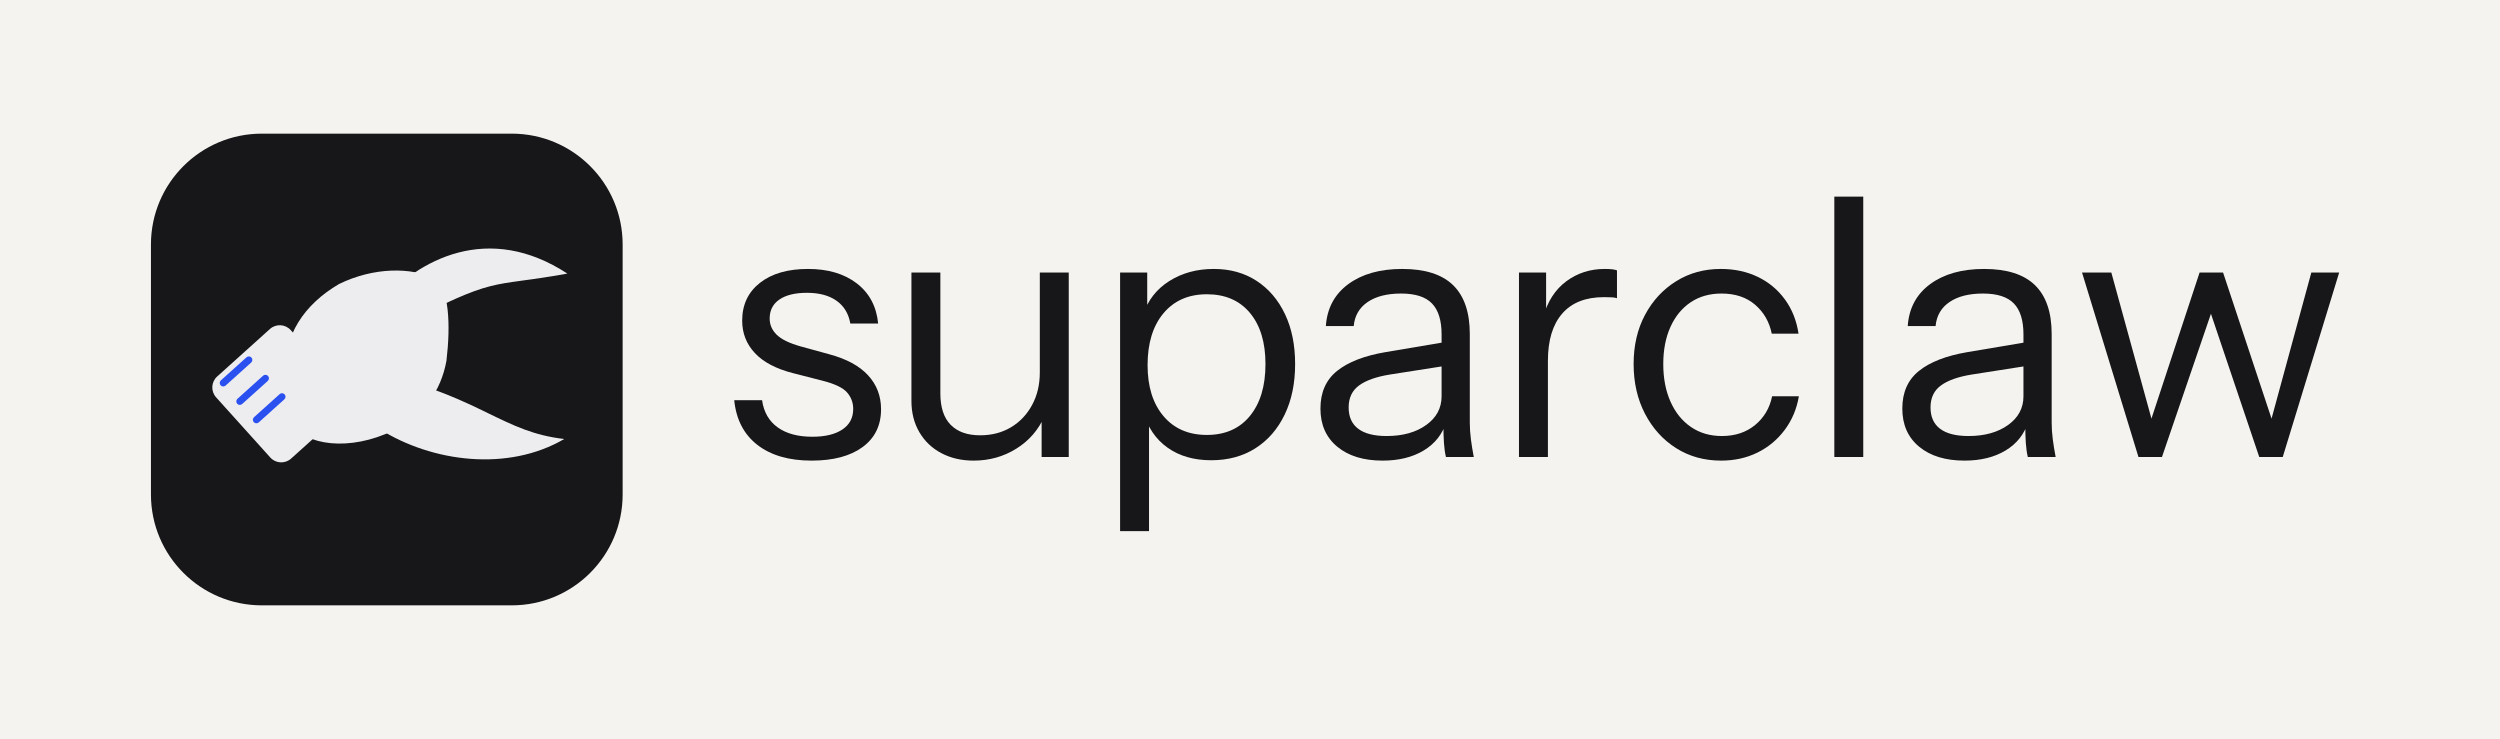
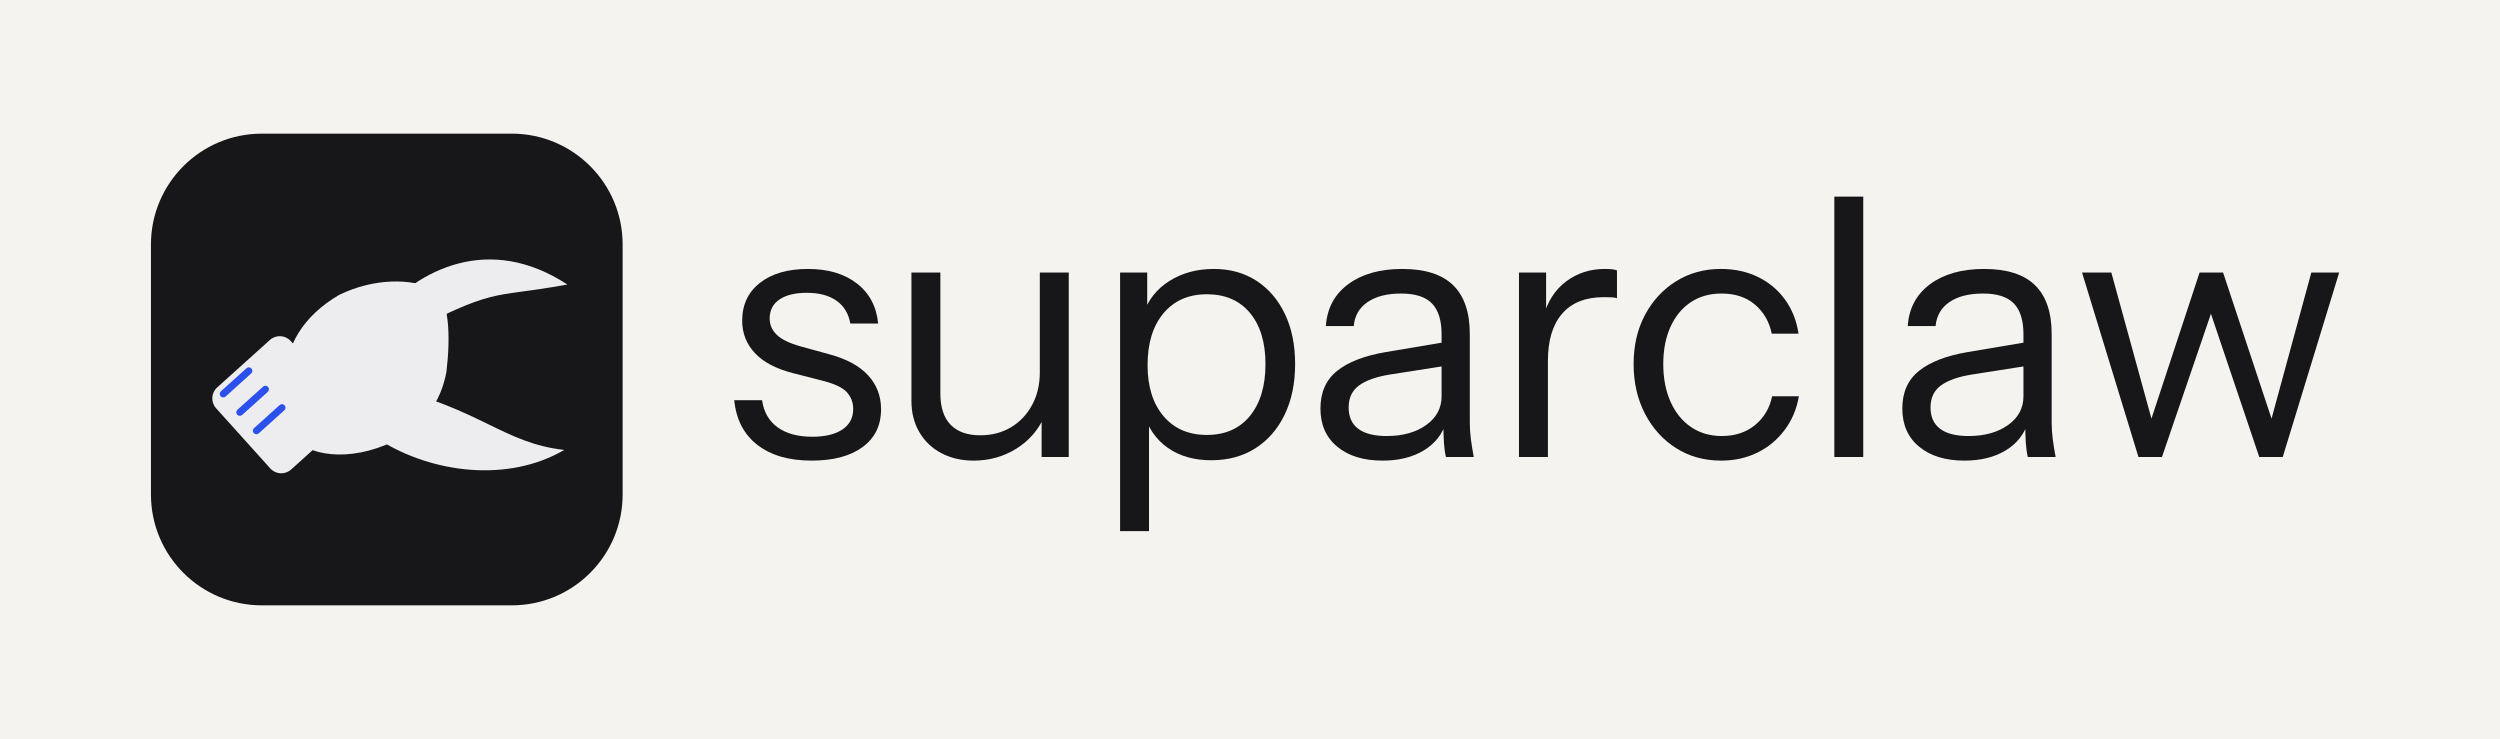
<svg xmlns="http://www.w3.org/2000/svg" width="1590" height="470" viewBox="0 0 1590 470" role="img" aria-label="SuparClaw">
  <rect width="1590" height="470" fill="#F4F3EF" />
  <g transform="translate(96 85)">
    <rect width="300" height="300" rx="70.5" fill="#17171A" />
    <g transform="translate(19.5 19.5) scale(0.2548828)">
-       <g transform="translate(539.03 528.87) scale(0.83531)">
+       <g transform="translate(539.03 556.16) scale(0.83531)">
        <g transform="rotate(-8 -80 0)">
          <g transform="rotate(-34 -330 40)">
            <rect x="-486" y="-160" width="300" height="330" rx="44" fill="#EDEDF0" />
            <g fill="#2B50F0">
              <rect x="-452" y="-144" width="124" height="21" rx="10.5" />
              <rect x="-452" y="-70" width="124" height="21" rx="10.5" />
              <rect x="-452" y="4" width="124" height="21" rx="10.5" />
            </g>
          </g>
          <path d="M -330 -46 C -322 -156 -248 -240 -136 -286 C -26 -322 86 -306 150 -262 C 188 -228 178 -120 150 -14 C 120 76 60 130 -8 160 C -150 216 -284 186 -330 118 Z" fill="#EDEDF0" />
          <path d="M 544 -222 C 334 -406 110 -330 -30 -206 L -8 -169 L 14 -132 C 344 -248 298 -212 544 -222 Z" fill="#EDEDF0" />
          <path d="M 466 266 C 288 220 240 112 -42 0 L -59 80 L -76 160 C 66 280 286 340 466 266 Z" fill="#EDEDF0" />
        </g>
      </g>
    </g>
  </g>
  <g transform="translate(458 290.65) scale(0.23 -0.23)" fill="#17171A">
    <path transform="translate(0 0)" d="M253 -10Q159 -10 103.0 33.5Q47 77 39 157H116Q123 108 159.0 82.0Q195 56 255 56Q308 56 338.0 76.0Q368 96 368 133Q368 159 351.0 178.5Q334 198 283 211L201 232Q131 250 96.0 287.5Q61 325 61 377Q61 443 110.0 481.5Q159 520 243 520Q326 520 378.0 480.0Q430 440 437 369H360Q353 410 322.0 432.0Q291 454 240 454Q191 454 164.0 435.5Q137 417 137 383Q137 357 156.5 338.0Q176 319 222 306L302 284Q373 265 409.0 226.0Q445 187 445 132Q445 65 394.0 27.5Q343 -10 253 -10Z" />
    <path transform="translate(455 0)" d="M246 -10Q196 -10 157.0 10.5Q118 31 96.0 68.5Q74 106 74 155V510H154V176Q154 118 182.5 89.0Q211 60 264 60Q312 60 349.0 82.0Q386 104 407.5 143.5Q429 183 429 234L442 113Q417 56 364.0 23.0Q311 -10 246 -10ZM434 0V120H429V510H509V0Z" />
    <path transform="translate(1026 0)" d="M332 -9Q260 -9 211.0 26.0Q162 61 144 125L160 127V-205H80V510H155V391L144 394Q163 453 216.0 486.5Q269 520 339 520Q407 520 457.5 487.0Q508 454 536.0 395.0Q564 336 564 257Q564 177 535.0 117.0Q506 57 454.0 24.0Q402 -9 332 -9ZM320 61Q396 61 439.0 113.5Q482 166 482 257Q482 347 439.0 398.5Q396 450 320 450Q244 450 200.0 397.5Q156 345 156 254Q156 165 200.0 113.0Q244 61 320 61Z" />
    <path transform="translate(1614 0)" d="M393 0Q389 17 387.5 39.0Q386 61 386 95H381V339Q381 397 354.5 424.5Q328 452 269 452Q211 452 176.5 428.5Q142 405 138 362H61Q66 436 123.0 478.0Q180 520 272 520Q367 520 413.0 475.0Q459 430 459 340V95Q459 73 462.0 49.5Q465 26 470 0ZM218 -10Q139 -10 92.5 28.5Q46 67 46 134Q46 201 92.0 238.0Q138 275 226 290L404 320V254L238 228Q182 219 153.0 198.0Q124 177 124 137Q124 98 150.5 78.0Q177 58 229 58Q296 58 338.5 88.5Q381 119 381 168L394 97Q378 46 331.5 18.0Q285 -10 218 -10Z" />
    <path transform="translate(2129 0)" d="M80 0V510H155V380H160V0ZM160 266 147 387Q165 452 211.0 486.0Q257 520 317 520Q342 520 351 516V439Q346 441 337.0 441.5Q328 442 315 442Q239 442 199.5 396.5Q160 351 160 266Z" />
    <path transform="translate(2486 0)" d="M282 -10Q212 -10 157.5 24.5Q103 59 71.5 119.5Q40 180 40 257Q40 334 71.5 393.0Q103 452 157.5 486.0Q212 520 281 520Q338 520 383.5 498.0Q429 476 458.5 435.5Q488 395 496 341H422Q412 390 376.0 421.0Q340 452 283 452Q234 452 198.0 428.0Q162 404 142.0 360.0Q122 316 122 257Q122 198 142.0 153.0Q162 108 198.5 83.0Q235 58 284 58Q339 58 376.0 88.5Q413 119 423 168H497Q488 115 457.5 74.5Q427 34 382.0 12.0Q337 -10 282 -10Z" />
    <path transform="translate(3001 0)" d="M80 0V720H160V0Z" />
    <path transform="translate(3223 0)" d="M393 0Q389 17 387.5 39.0Q386 61 386 95H381V339Q381 397 354.5 424.5Q328 452 269 452Q211 452 176.5 428.5Q142 405 138 362H61Q66 436 123.0 478.0Q180 520 272 520Q367 520 413.0 475.0Q459 430 459 340V95Q459 73 462.0 49.5Q465 26 470 0ZM218 -10Q139 -10 92.5 28.5Q46 67 46 134Q46 201 92.0 238.0Q138 275 226 290L404 320V254L238 228Q182 219 153.0 198.0Q124 177 124 137Q124 98 150.5 78.0Q177 58 229 58Q296 58 338.5 88.5Q381 119 381 168L394 97Q378 46 331.5 18.0Q285 -10 218 -10Z" />
    <path transform="translate(3738 0)" d="M184 0 28 510H109L229 73H209L353 510H418L563 73H543L662 510H739L583 0H518L374 427H395L249 0Z" />
  </g>
</svg>
